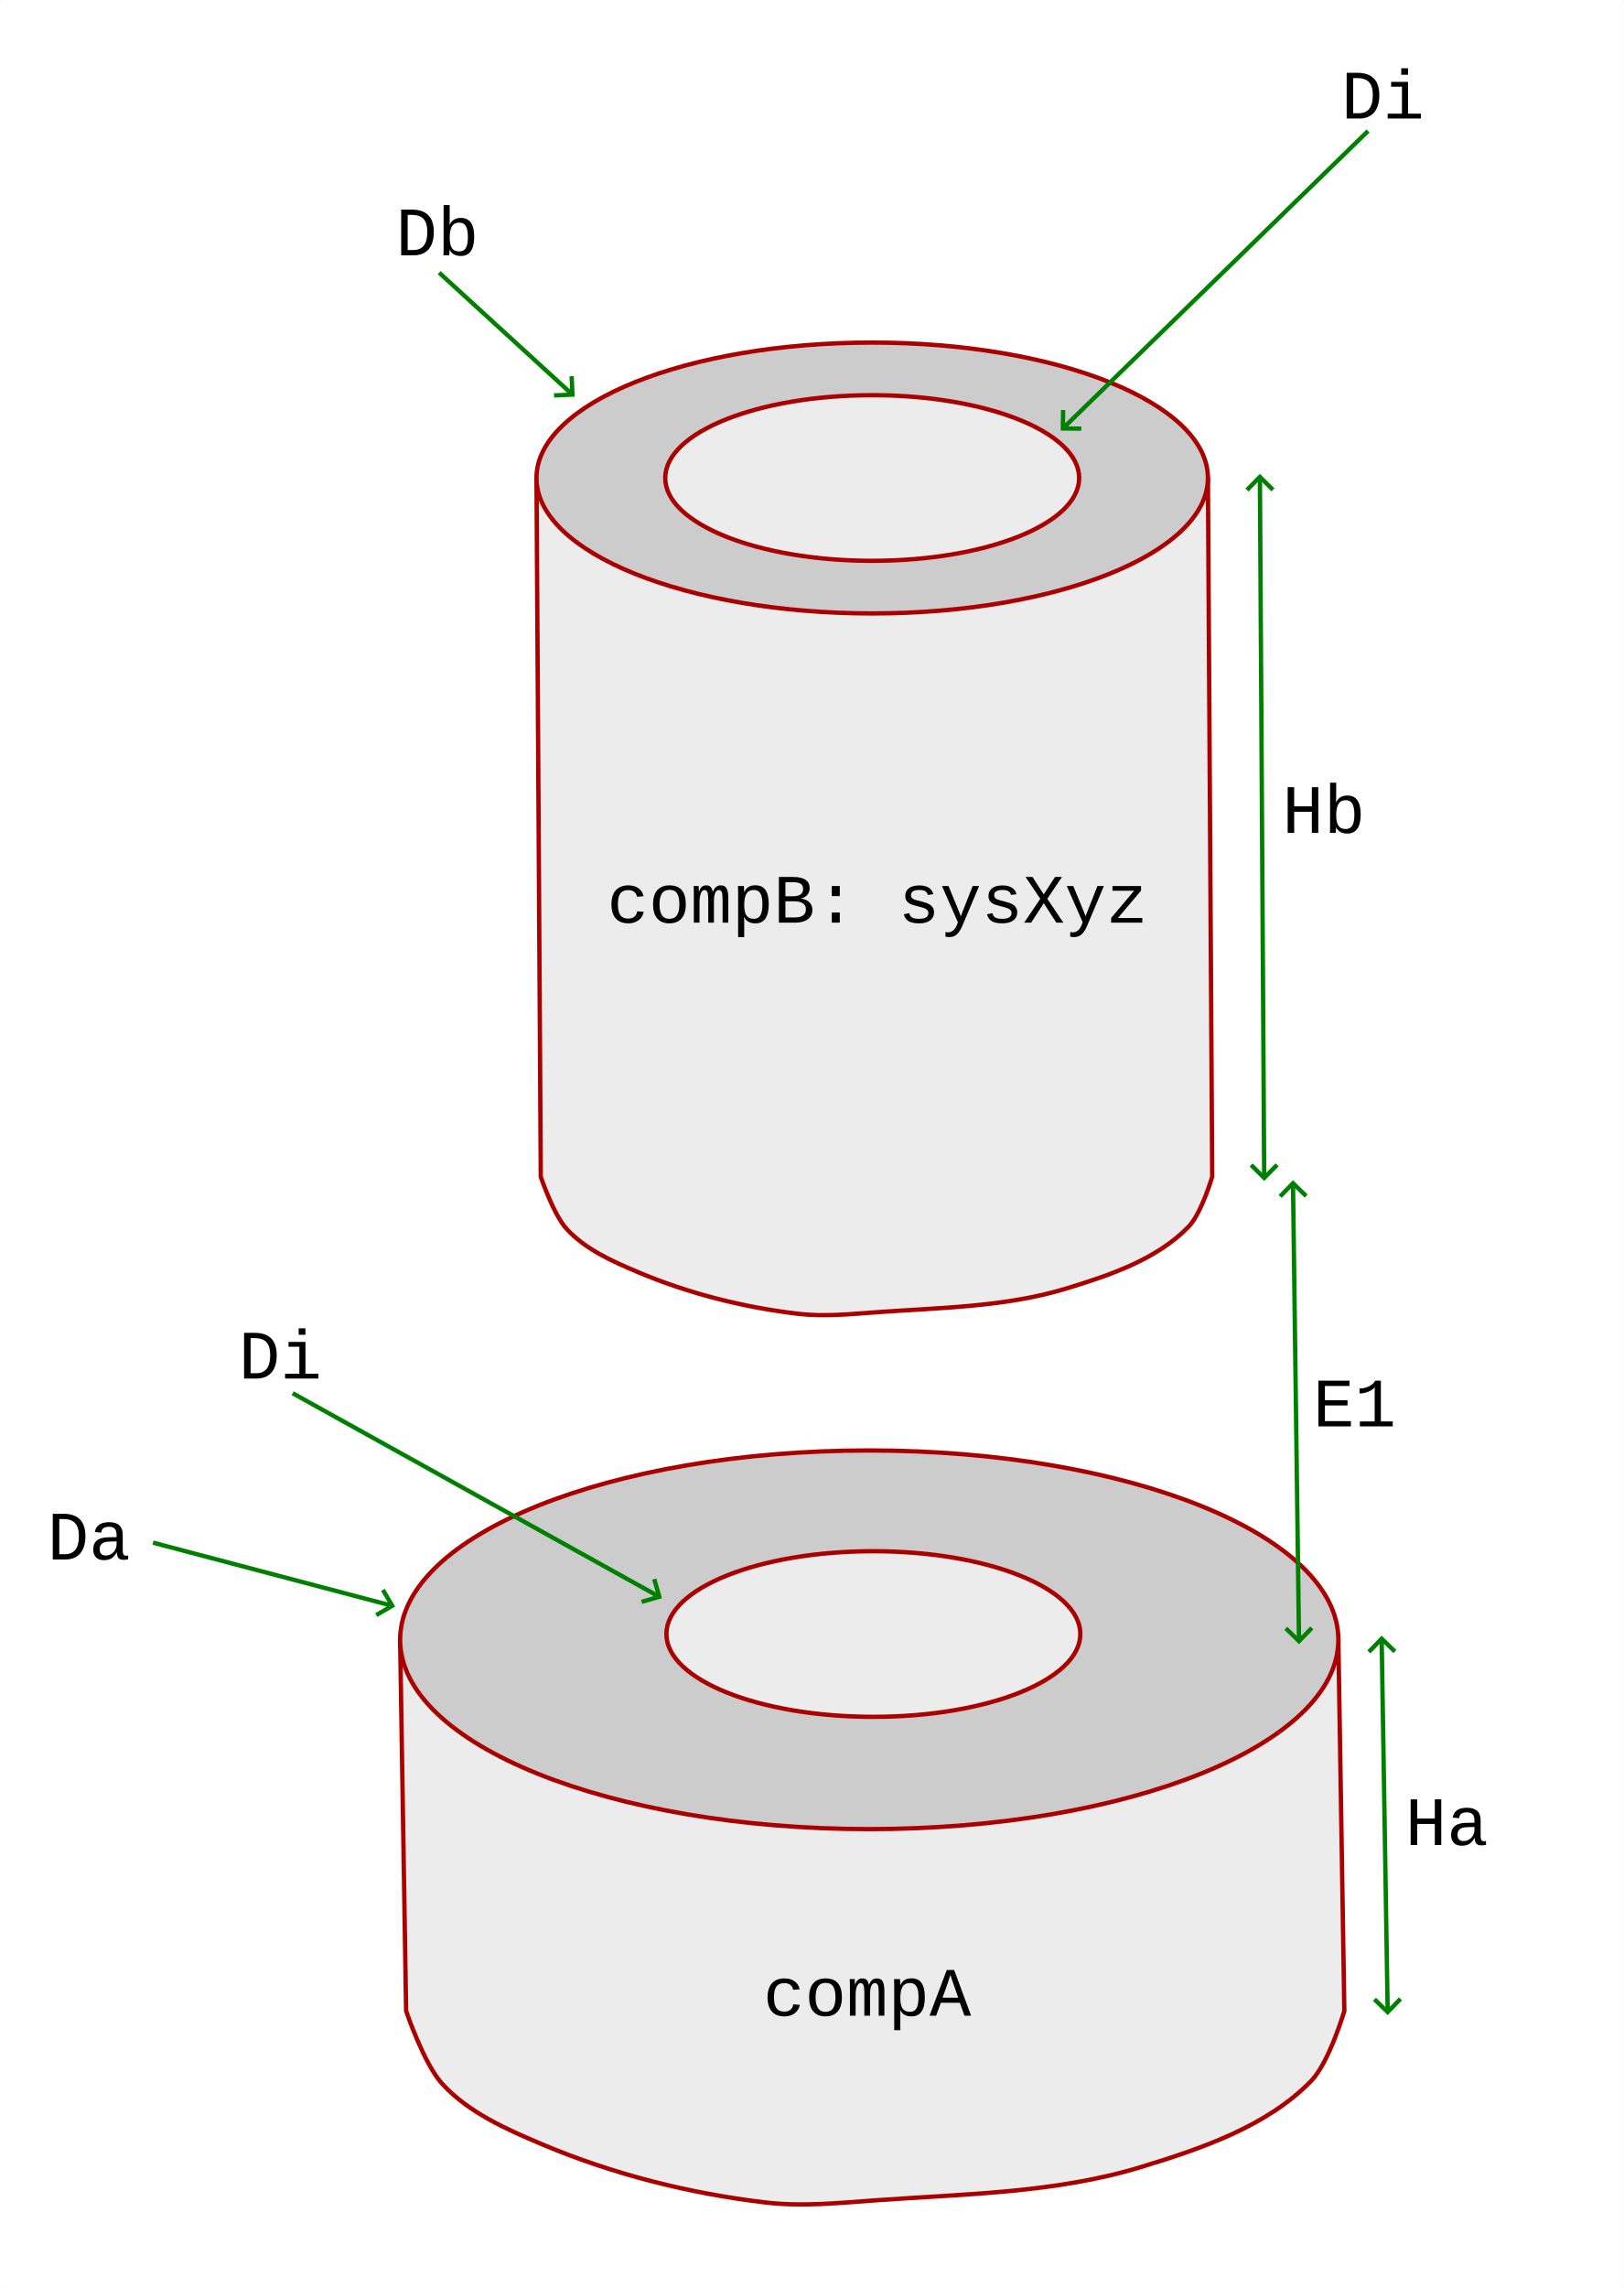
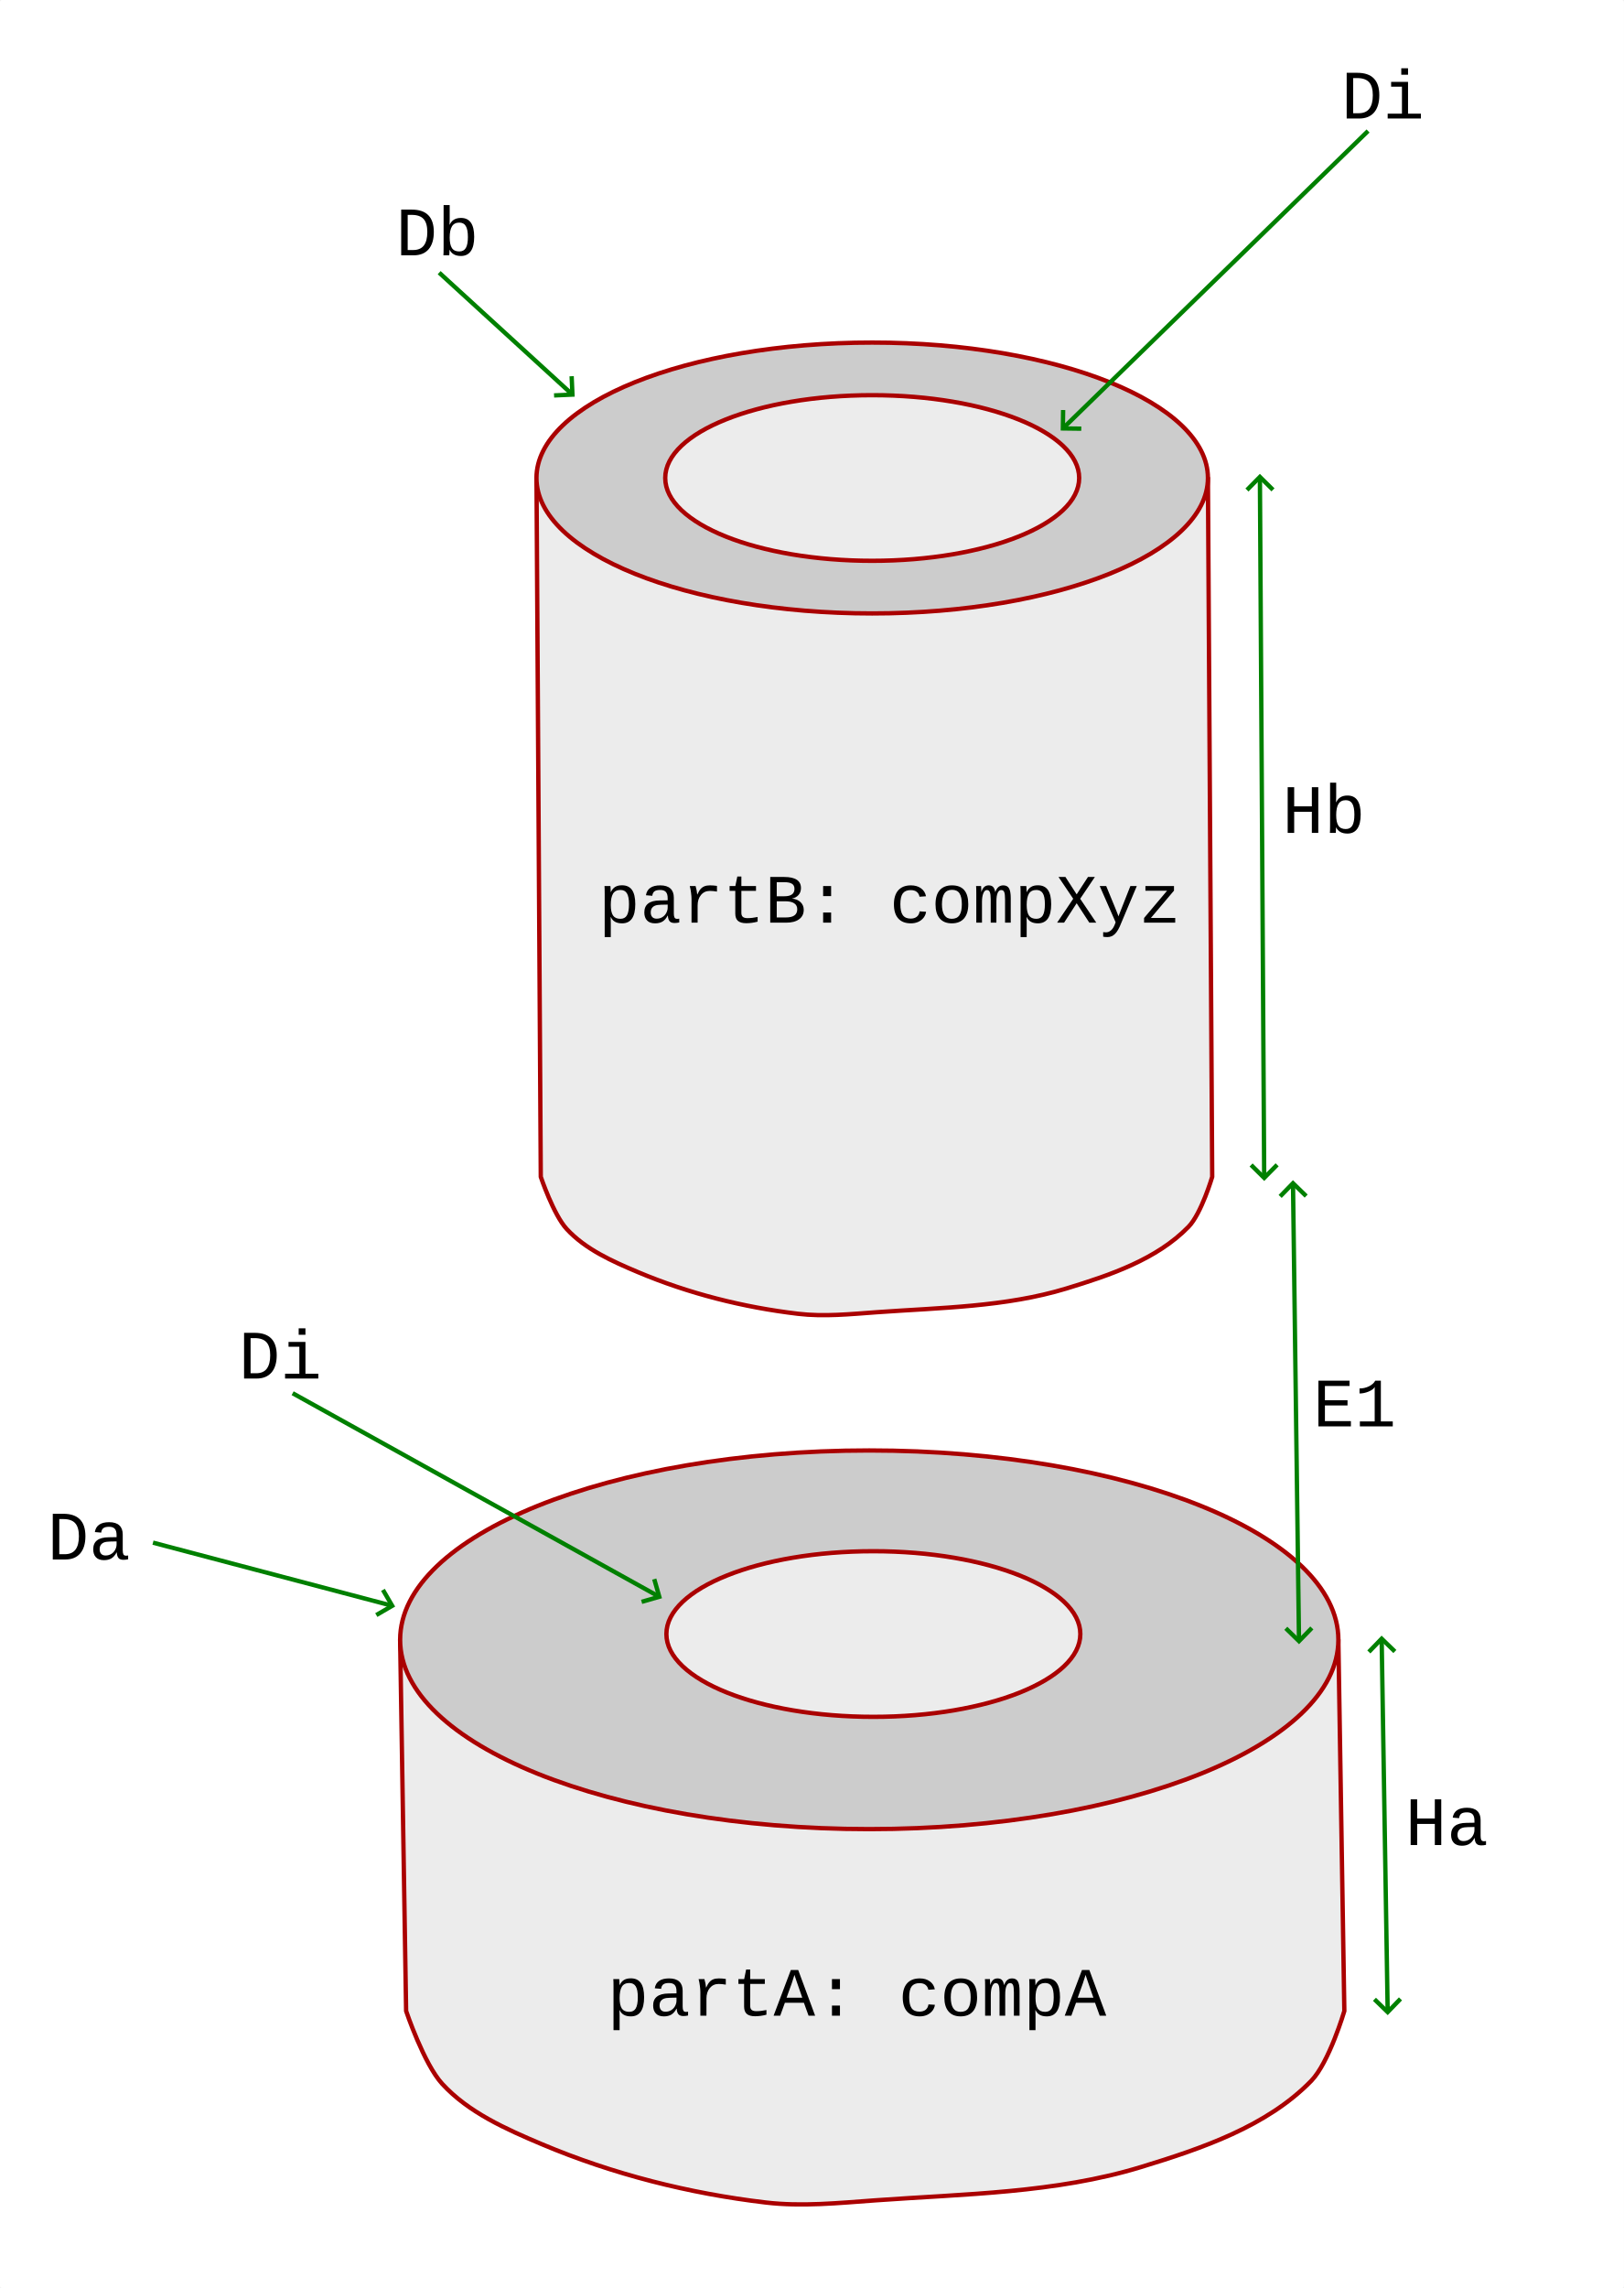
<svg xmlns="http://www.w3.org/2000/svg" width="374.896" height="528.059" viewBox="0 0 99.191 139.715" version="1.1" id="svg1">
  <defs id="defs1">
    <rect x="336.957" y="727.972" width="175.686" height="67.572" id="rect4" />
    <rect x="179.29" y="720.764" width="127.035" height="54.057" id="rect3" />
    <rect x="435.161" y="577.512" width="75.68" height="66.671" id="rect6" />
    <rect x="423.449" y="395.519" width="55.859" height="71.175" id="rect5" />
    <marker style="overflow:visible" id="ArrowWide" refX="0" refY="0" orient="auto-start-reverse" markerWidth="1" markerHeight="1" viewBox="0 0 1 1" preserveAspectRatio="xMidYMid">
      <path style="fill:none;stroke:context-stroke;stroke-width:1;stroke-linecap:butt" d="M 3,-3 0,0 3,3" transform="rotate(180,0.125,0)" id="path4" />
    </marker>
    <rect x="361.283" y="140.549" width="82.888" height="70.274" id="rect2" />
    <rect x="361.283" y="140.549" width="82.888" height="70.274" id="rect2-1" />
    <marker style="overflow:visible" id="ArrowWide-2" refX="0" refY="0" orient="auto-start-reverse" markerWidth="1" markerHeight="1" viewBox="0 0 1 1" preserveAspectRatio="xMidYMid">
      <path style="fill:none;stroke:context-stroke;stroke-width:1;stroke-linecap:butt" d="M 3,-3 0,0 3,3" transform="rotate(180,0.125,0)" id="path4-3" />
    </marker>
    <rect x="361.283" y="140.549" width="82.888" height="70.274" id="rect2-1-8" />
    <rect x="361.283" y="140.549" width="82.888" height="70.274" id="rect2-1-8-4" />
    <marker style="overflow:visible" id="ArrowWide-3-7" refX="0" refY="0" orient="auto-start-reverse" markerWidth="1" markerHeight="1" viewBox="0 0 1 1" preserveAspectRatio="xMidYMid">
      <path style="fill:none;stroke:context-stroke;stroke-width:1;stroke-linecap:butt" d="M 3,-3 0,0 3,3" transform="rotate(180,0.125,0)" id="path4-2-4" />
    </marker>
    <marker style="overflow:visible" id="ArrowWide-3-7-4" refX="0" refY="0" orient="auto-start-reverse" markerWidth="1" markerHeight="1" viewBox="0 0 1 1" preserveAspectRatio="xMidYMid">
      <path style="fill:none;stroke:context-stroke;stroke-width:1;stroke-linecap:butt" d="M 3,-3 0,0 3,3" transform="rotate(180,0.125,0)" id="path4-2-4-4" />
    </marker>
    <marker style="overflow:visible" id="ArrowWide-8" refX="0" refY="0" orient="auto-start-reverse" markerWidth="1" markerHeight="1" viewBox="0 0 1 1" preserveAspectRatio="xMidYMid">
      <path style="fill:none;stroke:context-stroke;stroke-width:1;stroke-linecap:butt" d="M 3,-3 0,0 3,3" transform="rotate(180,0.125,0)" id="path4-8" />
    </marker>
    <rect x="435.161" y="577.512" width="75.68" height="66.671" id="rect6-0" />
  </defs>
  <g id="layer1" transform="translate(-11.54821,-33.71734)">
    <rect style="fill:#ffffff;stroke:#ffffff;stroke-width:0.265;stroke-linejoin:round;stroke-dasharray:none" id="rect7" width="98.927" height="139.451" x="11.681" y="33.85" />
    <path style="fill:#ececec;stroke:#aa0000;stroke-width:0.265;stroke-linejoin:round" d="m 35.989,133.85 0.366,22.668 c 0,0 1.085,3.229 2.205,4.448 1.604,1.746 3.899,2.763 6.083,3.685 4.34,1.833 8.999,3.009 13.678,3.561 2.215,0.261 4.464,0.029 6.688,-0.132 5.438,-0.393 11.016,-0.441 16.23,-2.033 3.715,-1.135 7.688,-2.478 10.4,-5.26 1.099,-1.128 2.025,-4.269 2.025,-4.269 l -0.366,-22.668 z" id="path2" />
    <ellipse style="fill:#cccccc;stroke:#aa0000;stroke-width:0.265;stroke-linejoin:round" id="path1-3" cx="64.644" cy="133.85" rx="28.655" ry="11.561" />
    <ellipse style="fill:#ececec;stroke:#aa0000;stroke-width:0.265;stroke-linejoin:round" id="path1" cx="64.895" cy="133.498" rx="12.642" ry="5.057" />
    <path style="fill:#ececec;stroke:#aa0000;stroke-width:0.265;stroke-linejoin:round" d="m 44.318,62.906 0.262,42.673 c 0,0 0.777,2.31 1.578,3.181 1.148,1.249 2.79,1.976 4.353,2.636 3.106,1.311 6.44,2.152 9.789,2.547 1.585,0.187 3.195,0.02 4.786,-0.095 3.892,-0.281 7.883,-0.315 11.615,-1.454 2.659,-0.812 5.502,-1.772 7.443,-3.762 0.787,-0.806 1.449,-3.053 1.449,-3.053 L 85.331,62.906 Z" id="path2-6" />
    <ellipse style="fill:#cccccc;stroke:#aa0000;stroke-width:0.265;stroke-linejoin:round" id="path1-3-0" cx="64.824" cy="62.906" rx="20.507" ry="8.27" />
    <ellipse style="fill:#ececec;stroke:#aa0000;stroke-width:0.265;stroke-linejoin:round" id="path1-6" cx="64.824" cy="62.906" rx="12.642" ry="5.057" />
    <text xml:space="preserve" transform="matrix(0.2645833,0,0,0.2645833,-2.116667,0)" id="text2" style="font-size:16px;line-height:normal;font-family:'Liberation Mono';-inkscape-font-specification:'Liberation Mono';text-decoration-color:#000000;white-space:pre;shape-inside:url(#rect2);fill:#000000;stroke-width:1;-inkscape-stroke:none;stop-color:#000000">
      <tspan x="361.283" y="154.785" id="tspan1">Di</tspan>
    </text>
    <path style="fill:#ececec;stroke:#008000;stroke-width:0.265;stroke-linejoin:round;stroke-dasharray:none;marker-start:url(#ArrowWide)" d="M 76.519,59.833 95.113,41.716" id="path3" />
    <text xml:space="preserve" transform="matrix(0.2645833,0,0,0.2645833,-69.46604,76.94308)" id="text2-9" style="font-size:16px;line-height:normal;font-family:'Liberation Mono';-inkscape-font-specification:'Liberation Mono';text-decoration-color:#000000;white-space:pre;shape-inside:url(#rect2-1);display:inline;fill:#000000;stroke-width:1;-inkscape-stroke:none;stop-color:#000000">
      <tspan x="361.283" y="154.785" id="tspan2">Di</tspan>
    </text>
    <path style="fill:#ececec;stroke:#008000;stroke-width:0.265;stroke-linejoin:round;stroke-dasharray:none;marker-start:url(#ArrowWide-2)" d="M 51.762,131.191 29.423,118.793" id="path3-9" />
    <text xml:space="preserve" transform="matrix(0.2645833,0,0,0.2645833,-81.15131,87.99264)" id="text2-9-3" style="font-size:16px;line-height:normal;font-family:'Liberation Mono';-inkscape-font-specification:'Liberation Mono';text-decoration-color:#000000;white-space:pre;shape-inside:url(#rect2-1-8);display:inline;fill:#000000;stroke-width:1;-inkscape-stroke:none;stop-color:#000000">
-       <tspan x="361.283" y="154.785" id="tspan4">Da</tspan>
+       <tspan x="361.283" y="154.785" id="tspan3">Da</tspan>
    </text>
    <text xml:space="preserve" transform="matrix(0.2645833,0,0,0.2645833,-59.86971,8.353517)" id="text2-9-3-5" style="font-size:16px;line-height:normal;font-family:'Liberation Mono';-inkscape-font-specification:'Liberation Mono';text-decoration-color:#000000;white-space:pre;shape-inside:url(#rect2-1-8-4);display:inline;fill:#000000;stroke-width:1;-inkscape-stroke:none;stop-color:#000000">
-       <tspan x="361.283" y="154.785" id="tspan6">Db</tspan>
+       <tspan x="361.283" y="154.785" id="tspan4">Db</tspan>
    </text>
    <path style="fill:#ececec;stroke:#008000;stroke-width:0.265;stroke-linejoin:round;stroke-dasharray:none;marker-start:url(#ArrowWide-3-7)" d="M 46.466,57.769 38.373,50.367" id="path3-1-5" />
    <path style="fill:#ececec;stroke:#008000;stroke-width:0.265;stroke-linejoin:round;stroke-dasharray:none;marker-start:url(#ArrowWide);marker-end:url(#ArrowWide)" d="m 88.506,62.906 0.262,42.673" id="path5" />
    <path style="fill:#ececec;stroke:#008000;stroke-width:0.265;stroke-linejoin:round;stroke-dasharray:none;marker-start:url(#ArrowWide-3-7-4)" d="m 35.441,131.757 -14.548,-3.839" id="path3-1-5-7" />
    <text xml:space="preserve" transform="matrix(0.2645833,0,0,0.2645833,-22.16912,-23.83777)" id="text5" style="font-size:16px;line-height:normal;font-family:'Liberation Mono';-inkscape-font-specification:'Liberation Mono';text-decoration-color:#000000;white-space:pre;shape-inside:url(#rect5);fill:#000000;stroke-width:1;-inkscape-stroke:none;stop-color:#000000">
-       <tspan x="423.449" y="409.756" id="tspan7">Hb</tspan>
+       <tspan x="423.449" y="409.756" id="tspan5">Hb</tspan>
    </text>
    <path style="fill:#ececec;stroke:#008000;stroke-width:0.265;stroke-linejoin:round;stroke-dasharray:none;marker-start:url(#ArrowWide);marker-end:url(#ArrowWide)" d="m 95.944,133.85 0.366,22.668" id="path6" />
    <text xml:space="preserve" transform="matrix(0.2645833,0,0,0.2645833,-17.75662,-10.18185)" id="text6" style="font-size:16px;line-height:normal;font-family:'Liberation Mono';-inkscape-font-specification:'Liberation Mono';text-decoration-color:#000000;white-space:pre;shape-inside:url(#rect6);fill:#000000;stroke-width:1;-inkscape-stroke:none;stop-color:#000000">
-       <tspan x="435.162" y="591.748" id="tspan8">Ha</tspan>
+       <tspan x="435.162" y="591.748" id="tspan6">Ha</tspan>
    </text>
    <path style="fill:#ececec;stroke:#008000;stroke-width:0.265;stroke-linejoin:round;stroke-dasharray:none;marker-start:url(#ArrowWide-8);marker-end:url(#ArrowWide-8)" d="m 90.528,106.037 0.366,27.829" id="path6-4" />
    <text xml:space="preserve" transform="matrix(0.2645833,0,0,0.2645833,-23.39051,-35.74787)" id="text6-9" style="font-size:16px;line-height:normal;font-family:'Liberation Mono';-inkscape-font-specification:'Liberation Mono';text-decoration-color:#000000;white-space:pre;shape-inside:url(#rect6-0);display:inline;fill:#000000;stroke-width:1;-inkscape-stroke:none;stop-color:#000000">
-       <tspan x="435.162" y="591.748" id="tspan9">E1</tspan>
+       <tspan x="435.162" y="591.748" id="tspan7">E1</tspan>
    </text>
-     <text xml:space="preserve" transform="matrix(0.2645833,0,0,0.2645833,10.72699,-37.66367)" id="text3" style="font-size:16px;line-height:normal;font-family:'Liberation Mono';-inkscape-font-specification:'Liberation Mono';text-decoration-color:#000000;white-space:pre;shape-inside:url(#rect3);fill:#000000;stroke-width:1;-inkscape-stroke:none;stop-color:#000000">
-       <tspan x="179.289" y="735" id="tspan10">compA</tspan>
+     <text xml:space="preserve" transform="matrix(0.2645833,0,0,0.2645833,1.201993,-37.66367)" id="text3" style="font-size:16px;line-height:normal;font-family:'Liberation Mono';-inkscape-font-specification:'Liberation Mono';text-decoration-color:#000000;white-space:pre;shape-inside:url(#rect3);fill:#000000;stroke-width:1;-inkscape-stroke:none;stop-color:#000000">
+       <tspan x="179.289" y="735" id="tspan8">partA: compA</tspan>
    </text>
-     <text xml:space="preserve" transform="matrix(0.2645833,0,0,0.2645833,-40.5242,-106.3164)" id="text4" style="font-size:16px;line-height:normal;font-family:'Liberation Mono';-inkscape-font-specification:'Liberation Mono';text-decoration-color:#000000;white-space:pre;shape-inside:url(#rect4);fill:#000000;stroke-width:1;-inkscape-stroke:none;stop-color:#000000">
-       <tspan x="336.957" y="742.207" id="tspan11">compB: sysXyz</tspan>
+     <text xml:space="preserve" transform="matrix(0.2645833,0,0,0.2645833,-41.05337,-106.3164)" id="text4" style="font-size:16px;line-height:normal;font-family:'Liberation Mono';-inkscape-font-specification:'Liberation Mono';text-decoration-color:#000000;white-space:pre;shape-inside:url(#rect4);fill:#000000;stroke-width:1;-inkscape-stroke:none;stop-color:#000000">
+       <tspan x="336.957" y="742.207" id="tspan9">partB: compXyz</tspan>
    </text>
  </g>
</svg>
